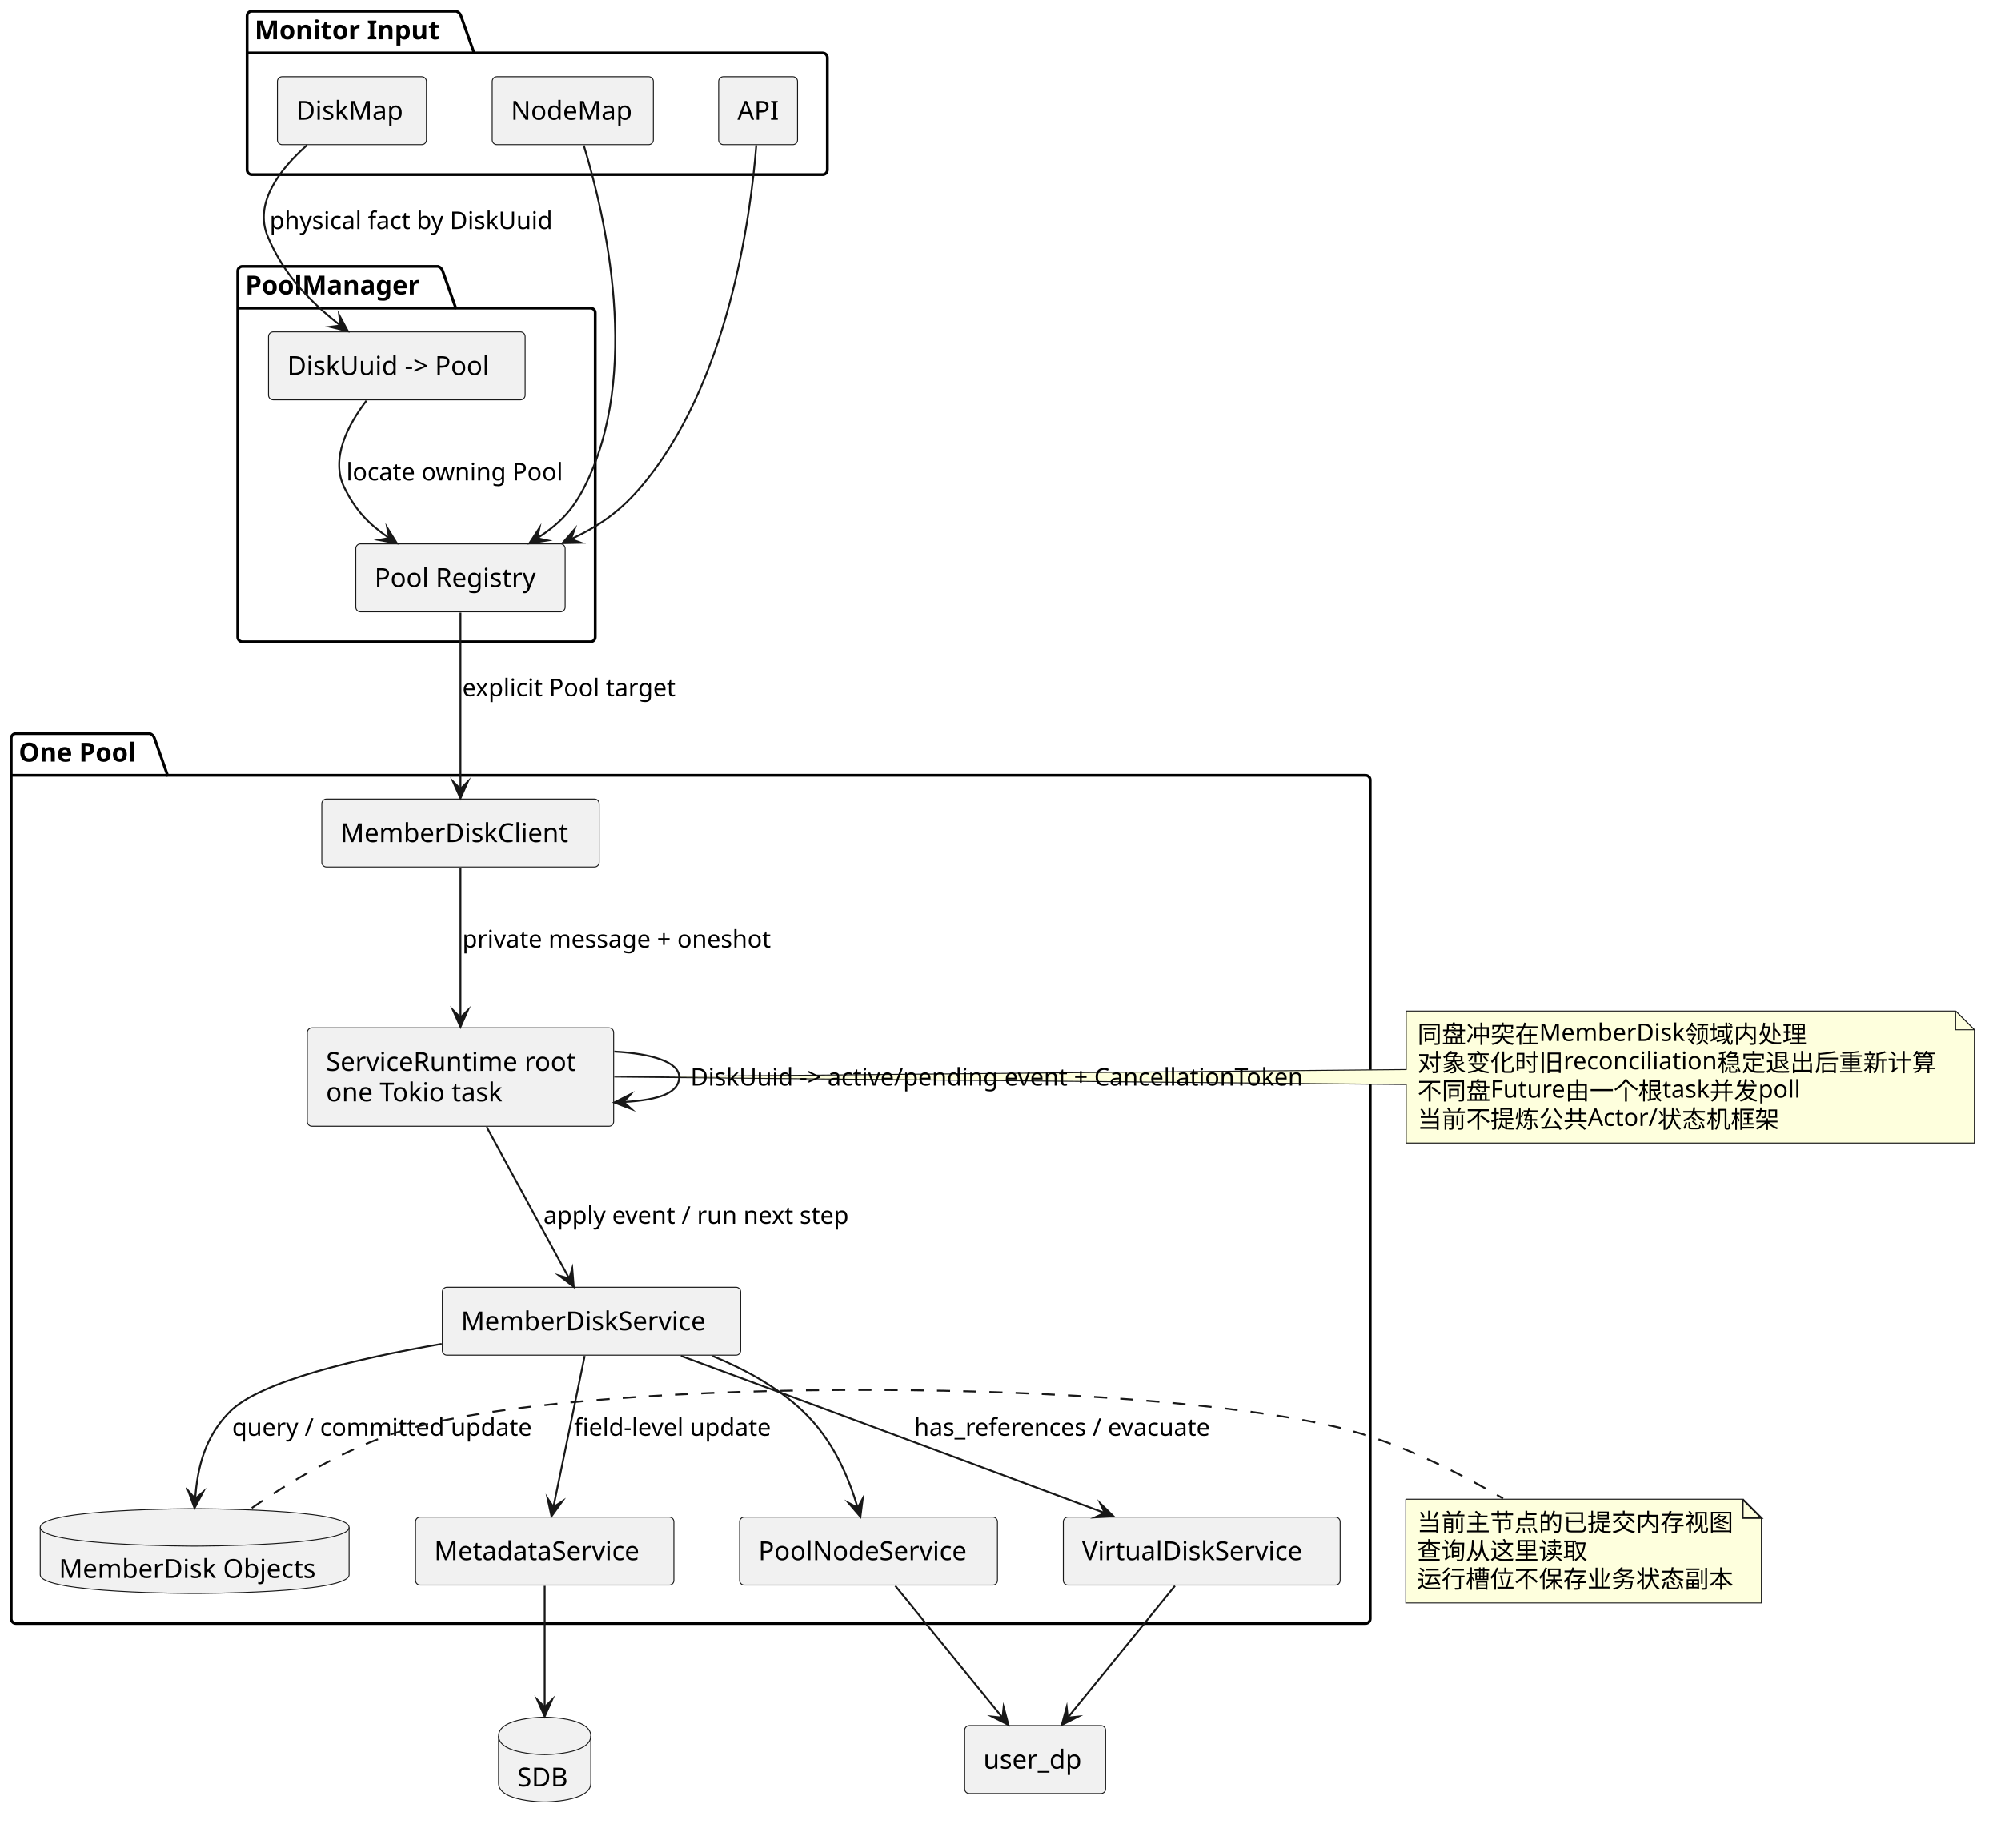
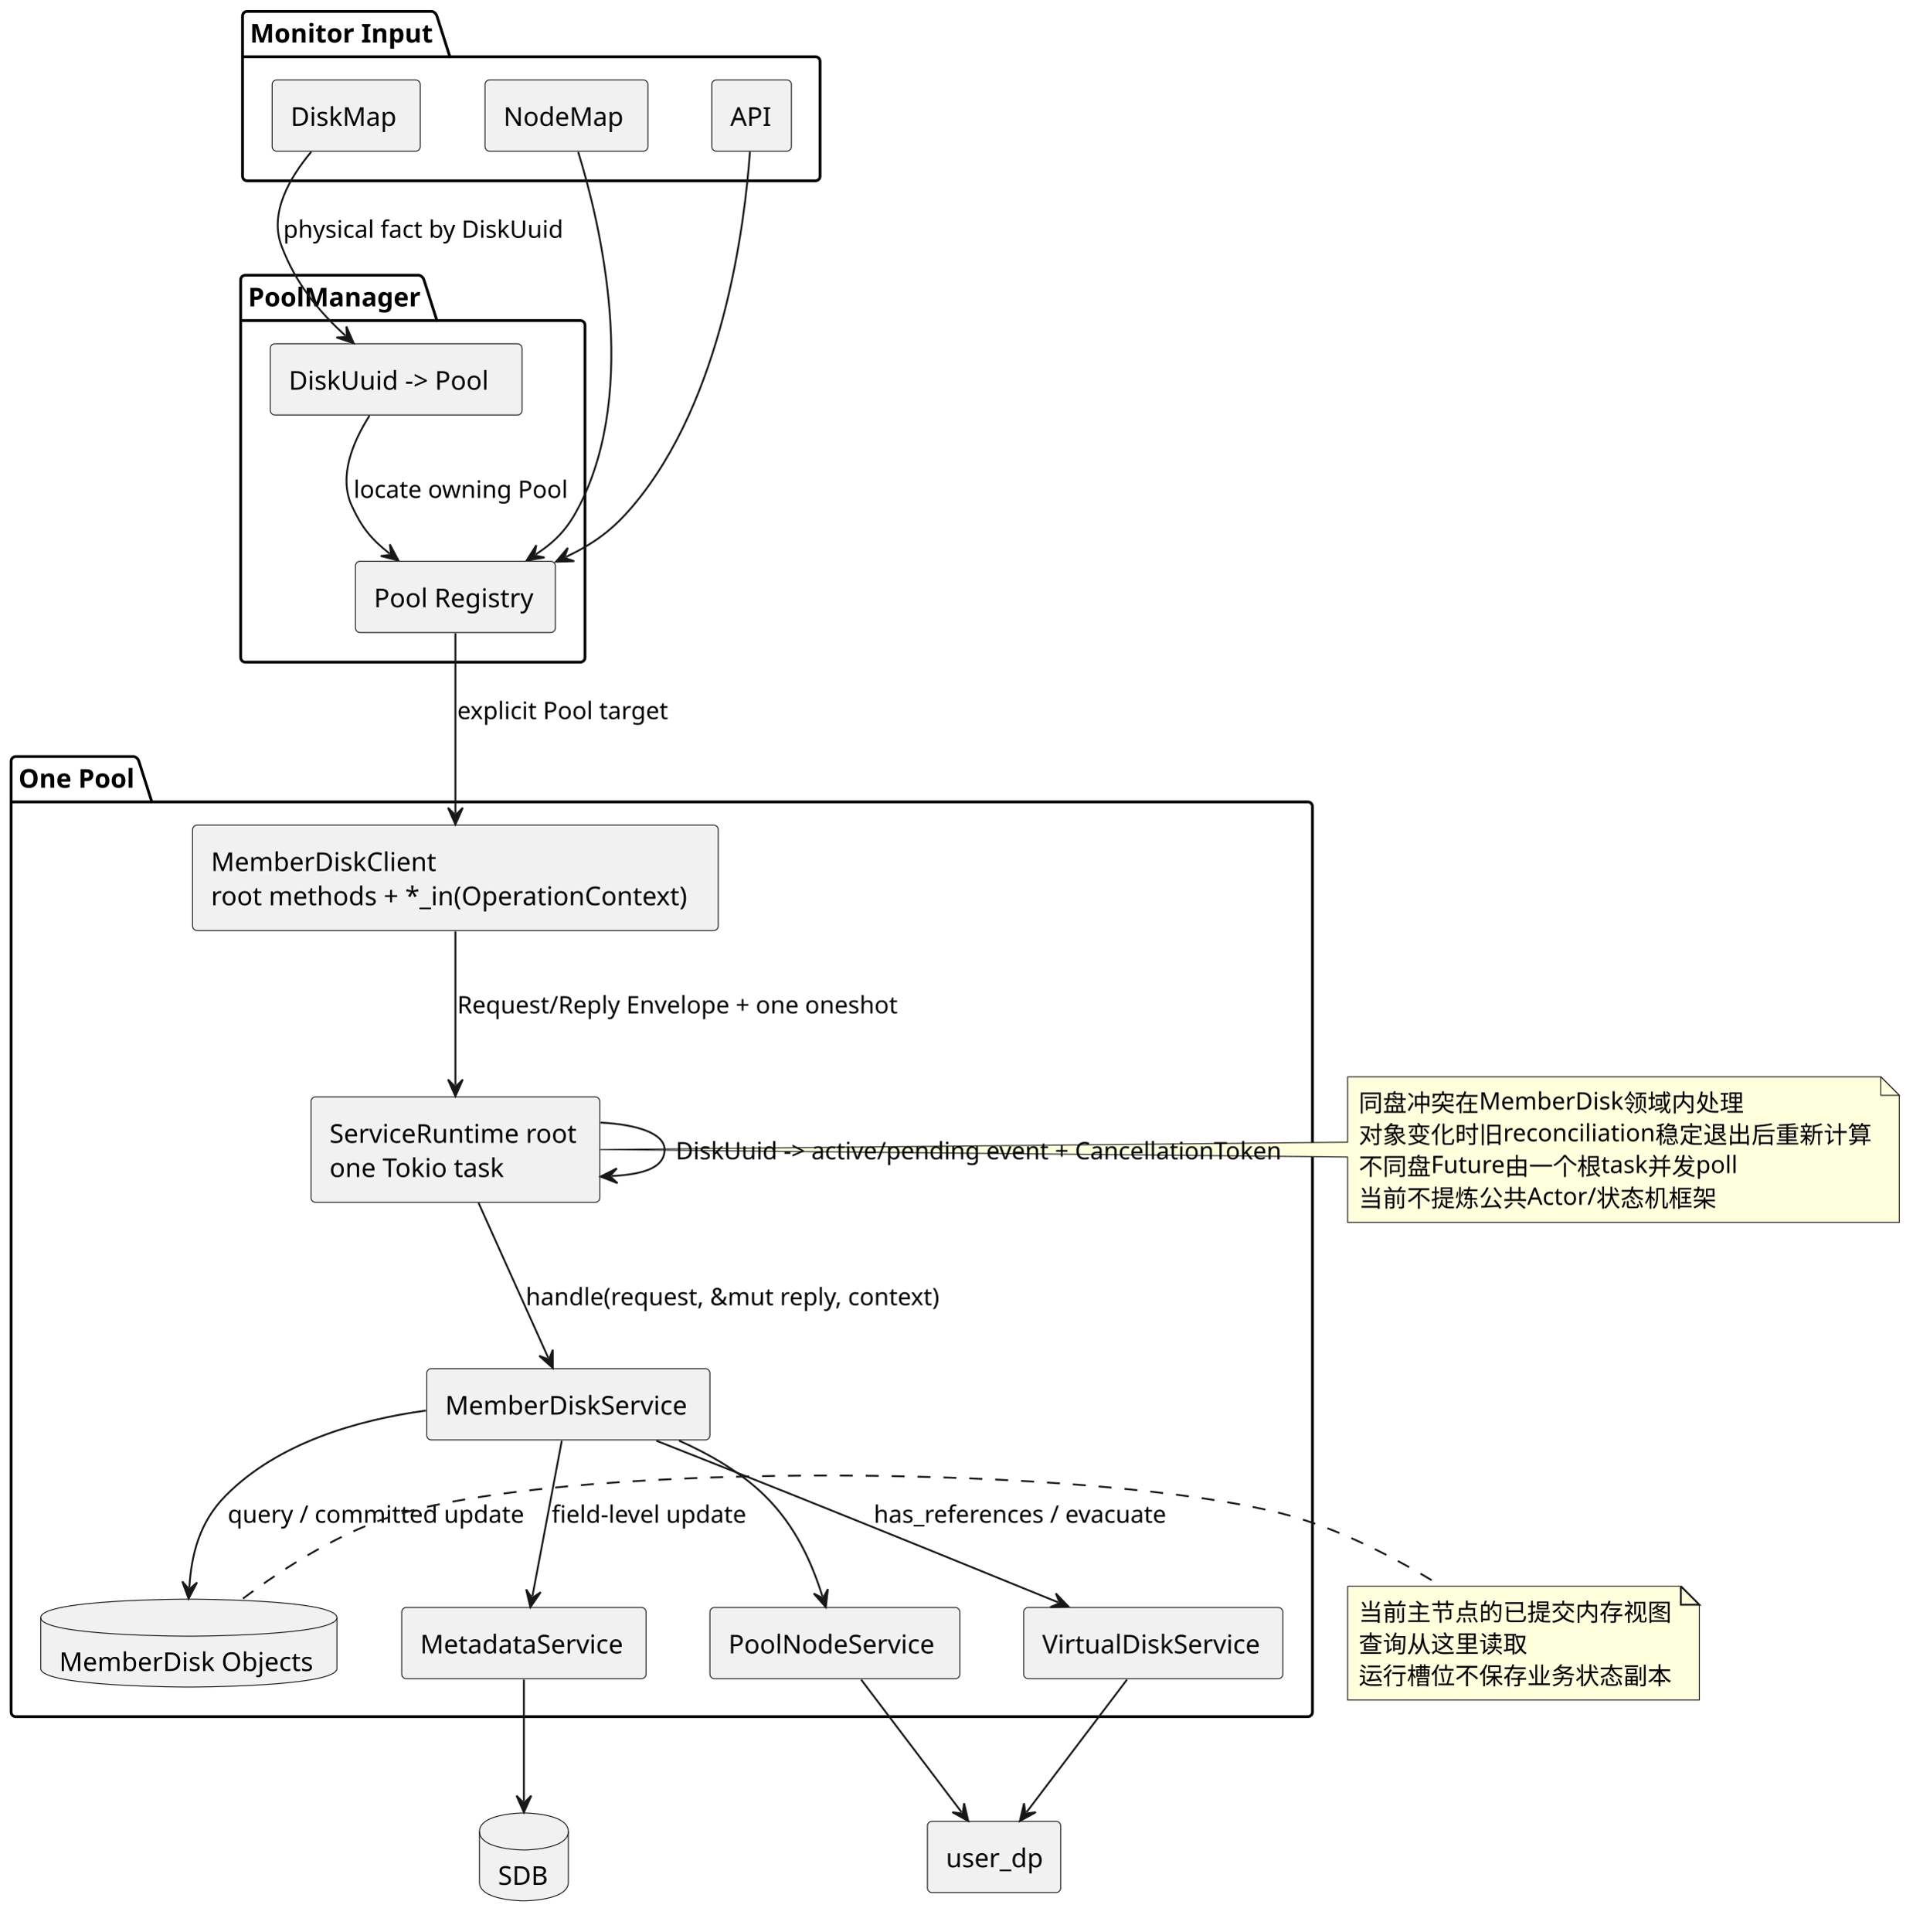
- <svg xmlns="http://www.w3.org/2000/svg" contentStyleType="text/css" data-diagram-type="DESCRIPTION" height="987px" preserveAspectRatio="none" style="width:1069px;height:987px;background:#FFFFFF;" version="1.1" viewBox="0 0 1069 987" width="1069px" zoomAndPan="magnify">
+ <svg xmlns="http://www.w3.org/2000/svg" contentStyleType="text/css" height="1043px" preserveAspectRatio="none" style="width:1033px;height:1043px;background:#FFFFFF;" version="1.1" viewBox="0 0 1033 1043" width="1033px" zoomAndPan="magnify">
  <defs />
  <g>
-     <g class="cluster" data-qualified-name="Monitor Input" data-source-line="6" id="ent0001">
-       <path d="M134.5,6 L243.761,6 A3.75,3.75 0 0 1 246.261,8.5 L253.261,28.297 L439.5,28.297 A2.5,2.5 0 0 1 442,30.797 L442,90.8 A2.5,2.5 0 0 1 439.5,93.3 L134.5,93.3 A2.5,2.5 0 0 1 132,90.8 L132,8.5 A2.5,2.5 0 0 1 134.5,6" fill="none" style="stroke:#000000;stroke-width:1.5;" />
-       <line style="stroke:#000000;stroke-width:1.5;" x1="132" x2="253.261" y1="28.297" y2="28.297" />
-       <text fill="#000000" font-family="'Microsoft YaHei'" font-size="14" font-weight="700" lengthAdjust="spacing" textLength="108.261" x="136" y="20.995">Monitor Input</text>
+     <g id="cluster_Monitor Input">
+       <path d="M133.5,6.164 L233.5,6.164 A3.75,3.75 0 0 1 236,8.664 L243,30.642 L440.5,30.642 A2.5,2.5 0 0 1 443,33.142 L443,95.144 A2.5,2.5 0 0 1 440.5,97.644 L133.5,97.644 A2.5,2.5 0 0 1 131,95.144 L131,8.664 A2.5,2.5 0 0 1 133.5,6.164 " fill="none" style="stroke:#000000;stroke-width:1.5;" />
+       <line style="stroke:#000000;stroke-width:1.5;" x1="131" x2="243" y1="30.642" y2="30.642" />
+       <text fill="#000000" font-family="Microsoft YaHei" font-size="14" font-weight="bold" lengthAdjust="spacing" textLength="99" x="135" y="22.977">Monitor Input</text>
    </g>
-     <g class="cluster" data-qualified-name="PoolManager" data-source-line="12" id="ent0005">
-       <path d="M129.5,142.3 L234.01,142.3 A3.75,3.75 0 0 1 236.51,144.8 L243.51,164.597 L315.5,164.597 A2.5,2.5 0 0 1 318,167.097 L318,340.39 A2.5,2.5 0 0 1 315.5,342.89 L129.5,342.89 A2.5,2.5 0 0 1 127,340.39 L127,144.8 A2.5,2.5 0 0 1 129.5,142.3" fill="none" style="stroke:#000000;stroke-width:1.5;" />
-       <line style="stroke:#000000;stroke-width:1.5;" x1="127" x2="243.51" y1="164.597" y2="164.597" />
-       <text fill="#000000" font-family="'Microsoft YaHei'" font-size="14" font-weight="700" lengthAdjust="spacing" textLength="103.51" x="131" y="157.295">PoolManager</text>
+     <g id="cluster_PoolManager">
+       <path d="M132.5,148.644 L226.5,148.644 A3.75,3.75 0 0 1 229,151.144 L236,173.122 L313.5,173.122 A2.5,2.5 0 0 1 316,175.622 L316,355.104 A2.5,2.5 0 0 1 313.5,357.604 L132.5,357.604 A2.5,2.5 0 0 1 130,355.104 L130,151.144 A2.5,2.5 0 0 1 132.5,148.644 " fill="none" style="stroke:#000000;stroke-width:1.5;" />
+       <line style="stroke:#000000;stroke-width:1.5;" x1="130" x2="236" y1="173.122" y2="173.122" />
+       <text fill="#000000" font-family="Microsoft YaHei" font-size="14" font-weight="bold" lengthAdjust="spacing" textLength="93" x="134" y="165.458">PoolManager</text>
    </g>
-     <g class="cluster" data-qualified-name="One Pool" data-source-line="17" id="ent0008">
-       <path d="M8.5,391.89 L80.033,391.89 A3.75,3.75 0 0 1 82.533,394.39 L89.533,414.187 L729.5,414.187 A2.5,2.5 0 0 1 732,416.687 L732,864.86 A2.5,2.5 0 0 1 729.5,867.36 L8.5,867.36 A2.5,2.5 0 0 1 6,864.86 L6,394.39 A2.5,2.5 0 0 1 8.5,391.89" fill="none" style="stroke:#000000;stroke-width:1.5;" />
-       <line style="stroke:#000000;stroke-width:1.5;" x1="6" x2="89.533" y1="414.187" y2="414.187" />
-       <text fill="#000000" font-family="'Microsoft YaHei'" font-size="14" font-weight="700" lengthAdjust="spacing" textLength="70.533" x="10" y="406.885">One Pool</text>
+     <g id="cluster_One Pool">
+       <path d="M8.5,408.604 L72.5,408.604 A3.75,3.75 0 0 1 75,411.104 L82,433.082 L706.5,433.082 A2.5,2.5 0 0 1 709,435.582 L709,924.634 A2.5,2.5 0 0 1 706.5,927.134 L8.5,927.134 A2.5,2.5 0 0 1 6,924.634 L6,411.104 A2.5,2.5 0 0 1 8.5,408.604 " fill="none" style="stroke:#000000;stroke-width:1.5;" />
+       <line style="stroke:#000000;stroke-width:1.5;" x1="6" x2="82" y1="433.082" y2="433.082" />
+       <text fill="#000000" font-family="Microsoft YaHei" font-size="14" font-weight="bold" lengthAdjust="spacing" textLength="63" x="10" y="425.418">One Pool</text>
    </g>
-     <g class="entity" data-qualified-name="Monitor Input.DiskMap" data-source-line="7" id="ent0002">
-       <rect fill="#F1F1F1" height="36.297" rx="2.5" ry="2.5" style="stroke:#181818;stroke-width:0.5;" width="79.616" x="148.19" y="41" />
-       <text fill="#000000" font-family="'Microsoft YaHei'" font-size="14" lengthAdjust="spacing" textLength="59.616" x="158.19" y="63.995">DiskMap</text>
+     <g id="elem_DiskMap">
+       <rect fill="#F1F1F1" height="38.477" rx="2.5" ry="2.5" style="stroke:#181818;stroke-width:0.5;" width="80" x="147" y="43.164" />
+       <text fill="#000000" font-family="Microsoft YaHei" font-size="14" lengthAdjust="spacing" textLength="60" x="157" y="67.978">DiskMap</text>
    </g>
-     <g class="entity" data-qualified-name="Monitor Input.NodeMap" data-source-line="8" id="ent0003">
-       <rect fill="#F1F1F1" height="36.297" rx="2.5" ry="2.5" style="stroke:#181818;stroke-width:0.5;" width="86.083" x="262.96" y="41" />
-       <text fill="#000000" font-family="'Microsoft YaHei'" font-size="14" lengthAdjust="spacing" textLength="66.083" x="272.96" y="63.995">NodeMap</text>
+     <g id="elem_NodeMap">
+       <rect fill="#F1F1F1" height="38.477" rx="2.5" ry="2.5" style="stroke:#181818;stroke-width:0.5;" width="88" x="262" y="43.164" />
+       <text fill="#000000" font-family="Microsoft YaHei" font-size="14" lengthAdjust="spacing" textLength="68" x="272" y="67.978">NodeMap</text>
    </g>
-     <g class="entity" data-qualified-name="Monitor Input.API" data-source-line="9" id="ent0004">
-       <rect fill="#F1F1F1" height="36.297" rx="2.5" ry="2.5" style="stroke:#181818;stroke-width:0.5;" width="42.148" x="383.93" y="41" />
-       <text fill="#000000" font-family="'Microsoft YaHei'" font-size="14" lengthAdjust="spacing" textLength="22.148" x="393.93" y="63.995">API</text>
+     <g id="elem_API">
+       <rect fill="#F1F1F1" height="38.477" rx="2.5" ry="2.5" style="stroke:#181818;stroke-width:0.5;" width="43" x="384.5" y="43.164" />
+       <text fill="#000000" font-family="Microsoft YaHei" font-size="14" lengthAdjust="spacing" textLength="23" x="394.5" y="67.978">API</text>
    </g>
-     <g class="entity" data-qualified-name="PoolManager.Registry" data-source-line="13" id="ent0006">
-       <rect fill="#F1F1F1" height="36.297" rx="2.5" ry="2.5" style="stroke:#181818;stroke-width:0.5;" width="111.855" x="190.07" y="290.59" />
-       <text fill="#000000" font-family="'Microsoft YaHei'" font-size="14" lengthAdjust="spacing" textLength="91.855" x="200.07" y="313.585">Pool Registry</text>
+     <g id="elem_Registry">
+       <rect fill="#F1F1F1" height="38.477" rx="2.5" ry="2.5" style="stroke:#181818;stroke-width:0.5;" width="108" x="192" y="303.124" />
+       <text fill="#000000" font-family="Microsoft YaHei" font-size="14" lengthAdjust="spacing" textLength="88" x="202" y="327.938">Pool Registry</text>
    </g>
-     <g class="entity" data-qualified-name="PoolManager.Index" data-source-line="14" id="ent0007">
-       <rect fill="#F1F1F1" height="36.297" rx="2.5" ry="2.5" style="stroke:#181818;stroke-width:0.5;" width="137.113" x="143.44" y="177.3" />
-       <text fill="#000000" font-family="'Microsoft YaHei'" font-size="14" lengthAdjust="spacing" textLength="117.113" x="153.44" y="200.295">DiskUuid -&gt; Pool</text>
+     <g id="elem_Index">
+       <rect fill="#F1F1F1" height="38.477" rx="2.5" ry="2.5" style="stroke:#181818;stroke-width:0.5;" width="136" x="146" y="185.644" />
+       <text fill="#000000" font-family="Microsoft YaHei" font-size="14" lengthAdjust="spacing" textLength="116" x="156" y="210.458">DiskUuid -&gt; Pool</text>
    </g>
-     <g class="entity" data-qualified-name="One Pool.Client" data-source-line="18" id="ent0009">
-       <rect fill="#F1F1F1" height="36.297" rx="2.5" ry="2.5" style="stroke:#181818;stroke-width:0.5;" width="148.188" x="171.91" y="426.89" />
-       <text fill="#000000" font-family="'Microsoft YaHei'" font-size="14" lengthAdjust="spacing" textLength="128.188" x="181.91" y="449.885">MemberDiskClient</text>
+     <g id="elem_Client">
+       <rect fill="#F1F1F1" height="56.955" rx="2.5" ry="2.5" style="stroke:#181818;stroke-width:0.5;" width="284" x="104" y="445.604" />
+       <text fill="#000000" font-family="Microsoft YaHei" font-size="14" lengthAdjust="spacing" textLength="125" x="114" y="470.418">MemberDiskClient</text>
+       <text fill="#000000" font-family="Microsoft YaHei" font-size="14" lengthAdjust="spacing" textLength="264" x="114" y="488.895">root methods + *_in(OperationContext)</text>
    </g>
-     <g class="entity" data-qualified-name="One Pool.Runtime" data-source-line="19" id="ent0010">
-       <rect fill="#F1F1F1" height="52.594" rx="2.5" ry="2.5" style="stroke:#181818;stroke-width:0.5;" width="163.671" x="164.16" y="549.16" />
-       <text fill="#000000" font-family="'Microsoft YaHei'" font-size="14" lengthAdjust="spacing" textLength="143.671" x="174.16" y="572.155">ServiceRuntime root</text>
-       <text fill="#000000" font-family="'Microsoft YaHei'" font-size="14" lengthAdjust="spacing" textLength="102.102" x="174.16" y="588.452">one Tokio task</text>
+     <g id="elem_Runtime">
+       <rect fill="#F1F1F1" height="56.955" rx="2.5" ry="2.5" style="stroke:#181818;stroke-width:0.5;" width="156" x="168" y="592.394" />
+       <text fill="#000000" font-family="Microsoft YaHei" font-size="14" lengthAdjust="spacing" textLength="136" x="178" y="617.207">ServiceRuntime root</text>
+       <text fill="#000000" font-family="Microsoft YaHei" font-size="14" lengthAdjust="spacing" textLength="99" x="178" y="635.685">one Tokio task</text>
    </g>
-     <g class="entity" data-qualified-name="One Pool.Service" data-source-line="20" id="ent0011">
-       <rect fill="#F1F1F1" height="36.297" rx="2.5" ry="2.5" style="stroke:#181818;stroke-width:0.5;" width="159.398" x="236.3" y="687.72" />
-       <text fill="#000000" font-family="'Microsoft YaHei'" font-size="14" lengthAdjust="spacing" textLength="139.398" x="246.3" y="710.715">MemberDiskService</text>
+     <g id="elem_Service">
+       <rect fill="#F1F1F1" height="38.477" rx="2.5" ry="2.5" style="stroke:#181818;stroke-width:0.5;" width="153" x="230.5" y="739.184" />
+       <text fill="#000000" font-family="Microsoft YaHei" font-size="14" lengthAdjust="spacing" textLength="133" x="240.5" y="763.997">MemberDiskService</text>
    </g>
-     <g class="entity" data-qualified-name="One Pool.Objects" data-source-line="21" id="ent0012">
-       <path d="M21.5,816.07 C21.5,806.07 103.999,806.07 103.999,806.07 C103.999,806.07 186.497,806.07 186.497,816.07 L186.497,841.367 C186.497,851.367 103.999,851.367 103.999,851.367 C103.999,851.367 21.5,851.367 21.5,841.367 L21.5,816.07" fill="#F1F1F1" style="stroke:#181818;stroke-width:0.5;" />
-       <path d="M21.5,816.07 C21.5,826.07 103.999,826.07 103.999,826.07 C103.999,826.07 186.497,826.07 186.497,816.07" fill="none" style="stroke:#181818;stroke-width:0.5;" />
-       <text fill="#000000" font-family="'Microsoft YaHei'" font-size="14" lengthAdjust="spacing" textLength="144.997" x="31.5" y="843.065">MemberDisk Objects</text>
+     <g id="elem_Objects">
+       <path d="M22,873.664 C22,863.664 102,863.664 102,863.664 C102,863.664 182,863.664 182,873.664 L182,901.142 C182,911.142 102,911.142 102,911.142 C102,911.142 22,911.142 22,901.142 L22,873.664 " fill="#F1F1F1" style="stroke:#181818;stroke-width:0.5;" />
+       <path d="M22,873.664 C22,883.664 102,883.664 102,883.664 C102,883.664 182,883.664 182,873.664 " fill="none" style="stroke:#181818;stroke-width:0.5;" />
+       <text fill="#000000" font-family="Microsoft YaHei" font-size="14" lengthAdjust="spacing" textLength="140" x="32" y="902.477">MemberDisk Objects</text>
    </g>
-     <g class="entity" data-qualified-name="One Pool.Metadata" data-source-line="22" id="ent0013">
-       <rect fill="#F1F1F1" height="36.297" rx="2.5" ry="2.5" style="stroke:#181818;stroke-width:0.5;" width="138.036" x="221.98" y="810.57" />
-       <text fill="#000000" font-family="'Microsoft YaHei'" font-size="14" lengthAdjust="spacing" textLength="118.036" x="231.98" y="833.565">MetadataService</text>
+     <g id="elem_Metadata">
+       <rect fill="#F1F1F1" height="38.477" rx="2.5" ry="2.5" style="stroke:#181818;stroke-width:0.5;" width="132" x="217" y="868.164" />
+       <text fill="#000000" font-family="Microsoft YaHei" font-size="14" lengthAdjust="spacing" textLength="112" x="227" y="892.977">MetadataService</text>
    </g>
-     <g class="entity" data-qualified-name="One Pool.Node" data-source-line="23" id="ent0014">
-       <rect fill="#F1F1F1" height="36.297" rx="2.5" ry="2.5" style="stroke:#181818;stroke-width:0.5;" width="137.742" x="395.13" y="810.57" />
-       <text fill="#000000" font-family="'Microsoft YaHei'" font-size="14" lengthAdjust="spacing" textLength="117.742" x="405.13" y="833.565">PoolNodeService</text>
+     <g id="elem_Node">
+       <rect fill="#F1F1F1" height="38.477" rx="2.5" ry="2.5" style="stroke:#181818;stroke-width:0.5;" width="135" x="383.5" y="868.164" />
+       <text fill="#000000" font-family="Microsoft YaHei" font-size="14" lengthAdjust="spacing" textLength="115" x="393.5" y="892.977">PoolNodeService</text>
    </g>
-     <g class="entity" data-qualified-name="One Pool.VD" data-source-line="24" id="ent0015">
-       <rect fill="#F1F1F1" height="36.297" rx="2.5" ry="2.5" style="stroke:#181818;stroke-width:0.5;" width="147.866" x="568.07" y="810.57" />
-       <text fill="#000000" font-family="'Microsoft YaHei'" font-size="14" lengthAdjust="spacing" textLength="127.866" x="578.07" y="833.565">VirtualDiskService</text>
+     <g id="elem_VD">
+       <rect fill="#F1F1F1" height="38.477" rx="2.5" ry="2.5" style="stroke:#181818;stroke-width:0.5;" width="140" x="553" y="868.164" />
+       <text fill="#000000" font-family="Microsoft YaHei" font-size="14" lengthAdjust="spacing" textLength="120" x="563" y="892.977">VirtualDiskService</text>
    </g>
-     <g class="entity" data-qualified-name="SDB" data-source-line="27" id="ent0016">
-       <path d="M266.36,927.41 C266.36,917.41 290.996,917.41 290.996,917.41 C290.996,917.41 315.632,917.41 315.632,927.41 L315.632,952.707 C315.632,962.707 290.996,962.707 290.996,962.707 C290.996,962.707 266.36,962.707 266.36,952.707 L266.36,927.41" fill="#F1F1F1" style="stroke:#181818;stroke-width:0.5;" />
-       <path d="M266.36,927.41 C266.36,937.41 290.996,937.41 290.996,937.41 C290.996,937.41 315.632,937.41 315.632,927.41" fill="none" style="stroke:#181818;stroke-width:0.5;" />
-       <text fill="#000000" font-family="'Microsoft YaHei'" font-size="14" lengthAdjust="spacing" textLength="29.271" x="276.36" y="954.405">SDB</text>
+     <g id="elem_SDB">
+       <path d="M259,989.134 C259,979.134 283,979.134 283,979.134 C283,979.134 307,979.134 307,989.134 L307,1016.612 C307,1026.612 283,1026.612 283,1026.612 C283,1026.612 259,1026.612 259,1016.612 L259,989.134 " fill="#F1F1F1" style="stroke:#181818;stroke-width:0.5;" />
+       <path d="M259,989.134 C259,999.134 283,999.134 283,999.134 C283,999.134 307,999.134 307,989.134 " fill="none" style="stroke:#181818;stroke-width:0.5;" />
+       <text fill="#000000" font-family="Microsoft YaHei" font-size="14" lengthAdjust="spacing" textLength="28" x="269" y="1017.947">SDB</text>
    </g>
-     <g class="entity" data-qualified-name="user_dp" data-source-line="28" id="ent0017">
-       <rect fill="#F1F1F1" height="36.297" rx="2.5" ry="2.5" style="stroke:#181818;stroke-width:0.5;" width="75.31" x="515.35" y="921.91" />
-       <text fill="#000000" font-family="'Microsoft YaHei'" font-size="14" lengthAdjust="spacing" textLength="55.31" x="525.35" y="944.905">user_dp</text>
+     <g id="elem_user_dp">
+       <rect fill="#F1F1F1" height="38.477" rx="2.5" ry="2.5" style="stroke:#181818;stroke-width:0.5;" width="72" x="501" y="983.634" />
+       <text fill="#000000" font-family="Microsoft YaHei" font-size="14" lengthAdjust="spacing" textLength="52" x="511" y="1008.447">user_dp</text>
    </g>
-     <g class="entity" data-qualified-name="GMN33" data-source-line="48" id="ent0034">
-       <path d="M751.23,540.19 L751.23,571.45 L328.12,575.45 L751.23,579.45 L751.23,610.721 A0,0 0 0 0 751.23,610.721 L1054.764,610.721 A0,0 0 0 0 1054.764,610.721 L1054.764,550.19 L1044.764,540.19 L751.23,540.19 A0,0 0 0 0 751.23,540.19" fill="#FEFFDD" style="stroke:#181818;stroke-width:0.5;" />
-       <path d="M1044.764,540.19 L1044.764,550.19 L1054.764,550.19 L1044.764,540.19" fill="#FEFFDD" style="stroke:#181818;stroke-width:0.5;" />
-       <text fill="#000000" font-family="'Microsoft YaHei'" font-size="13" lengthAdjust="spacing" textLength="211.396" x="757.23" y="557.257">同盘冲突在MemberDisk领域内处理</text>
-       <text fill="#000000" font-family="'Microsoft YaHei'" font-size="13" lengthAdjust="spacing" textLength="282.534" x="757.23" y="572.39">对象变化时旧reconciliation稳定退出后重新计算</text>
-       <text fill="#000000" font-family="'Microsoft YaHei'" font-size="13" lengthAdjust="spacing" textLength="210.19" x="757.23" y="587.523">不同盘Future由一个根task并发poll</text>
-       <text fill="#000000" font-family="'Microsoft YaHei'" font-size="13" lengthAdjust="spacing" textLength="194.816" x="757.23" y="602.655">当前不提炼公共Actor/状态机框架</text>
+     <g id="elem_GMN34">
+       <path d="M728,581.554 L728,616.874 L324.26,620.874 L728,624.874 L728,660.185 A0,0 0 0 0 728,660.185 L1026,660.185 A0,0 0 0 0 1026,660.185 L1026,591.554 L1016,581.554 L728,581.554 A0,0 0 0 0 728,581.554 " fill="#FEFFDD" style="stroke:#181818;stroke-width:0.5;" />
+       <path d="M1016,581.554 L1016,591.554 L1026,591.554 L1016,581.554 " fill="#FEFFDD" style="stroke:#181818;stroke-width:0.5;" />
+       <text fill="#000000" font-family="Microsoft YaHei" font-size="13" lengthAdjust="spacing" textLength="208" x="734" y="600.309">同盘冲突在MemberDisk领域内处理</text>
+       <text fill="#000000" font-family="Microsoft YaHei" font-size="13" lengthAdjust="spacing" textLength="277" x="734" y="617.467">对象变化时旧reconciliation稳定退出后重新计算</text>
+       <text fill="#000000" font-family="Microsoft YaHei" font-size="13" lengthAdjust="spacing" textLength="204" x="734" y="634.625">不同盘Future由一个根task并发poll</text>
+       <text fill="#000000" font-family="Microsoft YaHei" font-size="13" lengthAdjust="spacing" textLength="196" x="734" y="651.783">当前不提炼公共Actor/状态机框架</text>
    </g>
-     <g class="entity" data-qualified-name="GMN36" data-source-line="55" id="ent0037">
-       <path d="M751,801.01 L751,856.408 L941,856.408 L941,811.01 L931,801.01 L751,801.01" fill="#FEFFDD" style="stroke:#181818;stroke-width:0.5;" />
-       <path d="M931,801.01 L931,811.01 L941,811.01 L931,801.01" fill="#FEFFDD" style="stroke:#181818;stroke-width:1;" />
-       <text fill="#000000" font-family="'Microsoft YaHei'" font-size="13" lengthAdjust="spacing" textLength="169" x="757" y="818.077">当前主节点的已提交内存视图</text>
-       <text fill="#000000" font-family="'Microsoft YaHei'" font-size="13" lengthAdjust="spacing" textLength="91" x="757" y="833.21">查询从这里读取</text>
-       <text fill="#000000" font-family="'Microsoft YaHei'" font-size="13" lengthAdjust="spacing" textLength="169" x="757" y="848.342">运行槽位不保存业务状态副本</text>
+     <g id="elem_GMN37">
+       <path d="M728,856.664 L728,918.137 L918,918.137 L918,866.664 L908,856.664 L728,856.664 " fill="#FEFFDD" style="stroke:#181818;stroke-width:0.5;" />
+       <path d="M908,856.664 L908,866.664 L918,866.664 L908,856.664 " fill="#FEFFDD" style="stroke:#181818;stroke-width:1.0;" />
+       <text fill="#000000" font-family="Microsoft YaHei" font-size="13" lengthAdjust="spacing" textLength="169" x="734" y="875.419">当前主节点的已提交内存视图</text>
+       <text fill="#000000" font-family="Microsoft YaHei" font-size="13" lengthAdjust="spacing" textLength="91" x="734" y="892.577">查询从这里读取</text>
+       <text fill="#000000" font-family="Microsoft YaHei" font-size="13" lengthAdjust="spacing" textLength="169" x="734" y="909.735">运行槽位不保存业务状态副本</text>
    </g>
-     <g class="link" data-entity-1="ent0002" data-entity-2="ent0007" data-link-type="dependency" data-source-line="30" id="lnk18">
-       <path d="M164.04,77.53 C149.66,90.25 135.5,108.35 143,126.3 C151.7,147.11 166.249,161.745 181.899,173.885" fill="none" id="DiskMap-to-Index" style="stroke:#181818;stroke-width:1;" />
-       <polygon fill="#181818" points="185.85,176.95,181.19,168.273,181.899,173.885,176.287,174.594,185.85,176.95" style="stroke:#181818;stroke-width:1;stroke-linejoin:miter;stroke-miterlimit:10;" />
-       <text fill="#000000" font-family="'Microsoft YaHei'" font-size="13" lengthAdjust="spacing" textLength="163.966" x="144" y="122.367">physical fact by DiskUuid</text>
+     <g id="link_DiskMap_Index">
+       <path d="M168.13,82.004 C156.64,95.664 145.34,114.854 152,132.644 C159.82,153.524 172.395,168.282 186.625,181.312 " fill="none" id="DiskMap-to-Index" style="stroke:#181818;stroke-width:1.0;" />
+       <polygon fill="#181818" points="191.05,185.364,187.114,176.336,187.362,181.987,181.711,182.236,191.05,185.364" style="stroke:#181818;stroke-width:1.0;" />
+       <text fill="#000000" font-family="Microsoft YaHei" font-size="13" lengthAdjust="spacing" textLength="155" x="153" y="128.399">physical fact by DiskUuid</text>
    </g>
-     <g class="link" data-entity-1="ent0007" data-entity-2="ent0006" data-link-type="dependency" data-source-line="31" id="lnk19">
-       <path d="M195.73,214.08 C185.79,227.09 176.33,245.13 184,260.59 C190.07,272.83 196.873,279.927 207.883,287.457" fill="none" id="Index-to-Registry" style="stroke:#181818;stroke-width:1;" />
-       <polygon fill="#181818" points="212.01,290.28,206.839,281.898,207.883,287.457,202.323,288.501,212.01,290.28" style="stroke:#181818;stroke-width:1;stroke-linejoin:miter;stroke-miterlimit:10;" />
-       <text fill="#000000" font-family="'Microsoft YaHei'" font-size="13" lengthAdjust="spacing" textLength="122.326" x="185" y="256.657">locate owning Pool</text>
+     <g id="link_Index_Registry">
+       <path d="M199.6,224.494 C190.85,238.184 182.67,257.124 190,273.124 C195.4,284.904 200.536,291.195 210.486,298.985 " fill="none" id="Index-to-Registry" style="stroke:#181818;stroke-width:1.0;" />
+       <polygon fill="#181818" points="215.21,302.684,210.589,293.986,211.273,299.602,205.658,300.286,215.21,302.684" style="stroke:#181818;stroke-width:1.0;" />
+       <text fill="#000000" font-family="Microsoft YaHei" font-size="13" lengthAdjust="spacing" textLength="117" x="191" y="268.879">locate owning Pool</text>
    </g>
-     <g class="link" data-entity-1="ent0006" data-entity-2="ent0009" data-link-type="dependency" data-source-line="32" id="lnk20">
-       <path d="M246,327.3 C246,353.04 246,395.74 246,421.48" fill="none" id="Registry-to-Client" style="stroke:#181818;stroke-width:1;" />
-       <polygon fill="#181818" points="246,426.48,250,417.48,246,421.48,242,417.48,246,426.48" style="stroke:#181818;stroke-width:1;stroke-linejoin:miter;stroke-miterlimit:10;" />
-       <text fill="#000000" font-family="'Microsoft YaHei'" font-size="13" lengthAdjust="spacing" textLength="122.402" x="247" y="371.957">explicit Pool target</text>
+     <g id="link_Registry_Client">
+       <path d="M246,342.024 C246,367.964 246,409.144 246,439.254 " fill="none" id="Registry-to-Client" style="stroke:#181818;stroke-width:1.0;" />
+       <polygon fill="#181818" points="246,445.254,250,436.254,246,440.254,242,436.254,246,445.254" style="stroke:#181818;stroke-width:1.0;" />
+       <text fill="#000000" font-family="Microsoft YaHei" font-size="13" lengthAdjust="spacing" textLength="115" x="247" y="388.359">explicit Pool target</text>
    </g>
-     <g class="link" data-entity-1="ent0009" data-entity-2="ent0010" data-link-type="dependency" data-source-line="33" id="lnk21">
-       <path d="M246,463.62 C246,485.61 246,518.4 246,543.66" fill="none" id="Client-to-Runtime" style="stroke:#181818;stroke-width:1;" />
-       <polygon fill="#181818" points="246,548.66,250,539.66,246,543.66,242,539.66,246,548.66" style="stroke:#181818;stroke-width:1;stroke-linejoin:miter;stroke-miterlimit:10;" />
-       <text fill="#000000" font-family="'Microsoft YaHei'" font-size="13" lengthAdjust="spacing" textLength="179.931" x="247" y="506.257">private message + oneshot</text>
+     <g id="link_Client_Runtime">
+       <path d="M246,502.994 C246,528.634 246,560.424 246,586.034 " fill="none" id="Client-to-Runtime" style="stroke:#181818;stroke-width:1.0;" />
+       <polygon fill="#181818" points="246,592.034,250,583.034,246,587.034,242,583.034,246,592.034" style="stroke:#181818;stroke-width:1.0;" />
+       <text fill="#000000" font-family="Microsoft YaHei" font-size="13" lengthAdjust="spacing" textLength="242" x="247" y="547.309">Request/Reply Envelope + one oneshot</text>
    </g>
-     <g class="link" data-entity-1="ent0010" data-entity-2="ent0011" data-link-type="dependency" data-source-line="34" id="lnk22">
-       <path d="M260,602.13 C273.8,627.45 292.126,661.08 304.116,683.07" fill="none" id="Runtime-to-Service" style="stroke:#181818;stroke-width:1;" />
-       <polygon fill="#181818" points="306.51,687.46,305.714,677.643,304.116,683.07,298.69,681.473,306.51,687.46" style="stroke:#181818;stroke-width:1;stroke-linejoin:miter;stroke-miterlimit:10;" />
-       <text fill="#000000" font-family="'Microsoft YaHei'" font-size="13" lengthAdjust="spacing" textLength="176.814" x="290.33" y="653.787">apply event / run next step</text>
+     <g id="link_Runtime_Service">
+       <path d="M258.49,649.624 C270.48,676.274 285.799,710.302 296.169,733.362 " fill="none" id="Runtime-to-Service" style="stroke:#181818;stroke-width:1.0;" />
+       <polygon fill="#181818" points="298.63,738.834,298.587,728.985,296.579,734.274,291.291,732.266,298.63,738.834" style="stroke:#181818;stroke-width:1.0;" />
+       <text fill="#000000" font-family="Microsoft YaHei" font-size="13" lengthAdjust="spacing" textLength="226" x="284" y="704.939">handle(request, &amp;mut reply, context)</text>
    </g>
-     <g class="link" data-entity-1="ent0010" data-entity-2="ent0010" data-link-type="dependency" data-source-line="35" id="lnk23">
-       <path d="M328.16,561.85 C348.06,562.89 362.84,567.42 362.84,575.45 C362.84,583.48 353.053,587.762 333.153,588.792" fill="none" id="Runtime-to-Runtime" style="stroke:#181818;stroke-width:1;" />
-       <polygon fill="#181818" points="328.16,589.05,337.355,592.579,333.153,588.792,336.941,584.59,328.16,589.05" style="stroke:#181818;stroke-width:1;stroke-linejoin:miter;stroke-miterlimit:10;" />
-       <text fill="#000000" font-family="'Microsoft YaHei'" font-size="13" lengthAdjust="spacing" textLength="358.623" x="368.84" y="580.017">DiskUuid -&gt; active/pending event + CancellationToken</text>
+     <g id="link_Runtime_Runtime">
+       <path d="M324.42,606.284 C344.19,607.274 359,612.134 359,620.874 C359,629.604 350.183,634.177 330.413,635.157 " fill="none" id="Runtime-to-Runtime" style="stroke:#181818;stroke-width:1.0;" />
+       <polygon fill="#181818" points="324.42,635.454,333.607,639.004,329.414,635.207,333.211,631.013,324.42,635.454" style="stroke:#181818;stroke-width:1.0;" />
+       <text fill="#000000" font-family="Microsoft YaHei" font-size="13" lengthAdjust="spacing" textLength="339" x="365" y="626.129">DiskUuid -&gt; active/pending event + CancellationToken</text>
    </g>
-     <g class="link" data-entity-1="ent0011" data-entity-2="ent0012" data-link-type="dependency" data-source-line="36" id="lnk24">
-       <path d="M235.94,717.99 C190.39,725.89 139.26,737.96 123,754.01 C109.37,767.48 105.429,784.342 104.279,800.762" fill="none" id="Service-to-Objects" style="stroke:#181818;stroke-width:1;" />
-       <polygon fill="#181818" points="103.93,805.75,108.549,797.052,104.279,800.762,100.569,796.492,103.93,805.75" style="stroke:#181818;stroke-width:1;stroke-linejoin:miter;stroke-miterlimit:10;" />
-       <text fill="#000000" font-family="'Microsoft YaHei'" font-size="13" lengthAdjust="spacing" textLength="170.593" x="124" y="767.077">query / committed update</text>
+     <g id="link_Service_Objects">
+       <path d="M230.07,761.814 C192.83,766.944 150.19,779.294 122,807.664 C107.49,822.274 103.412,839.837 102.262,857.387 " fill="none" id="Service-to-Objects" style="stroke:#181818;stroke-width:1.0;" />
+       <polygon fill="#181818" points="101.87,863.374,106.45,854.655,102.197,858.385,98.467,854.132,101.87,863.374" style="stroke:#181818;stroke-width:1.0;" />
+       <text fill="#000000" font-family="Microsoft YaHei" font-size="13" lengthAdjust="spacing" textLength="163" x="123" y="822.419">query / committed update</text>
    </g>
-     <g class="link" data-entity-1="ent0011" data-entity-2="ent0013" data-link-type="dependency" data-source-line="37" id="lnk25">
-       <path d="M312.36,724.44 C307.62,747.35 300.393,782.304 295.653,805.224" fill="none" id="Service-to-Metadata" style="stroke:#181818;stroke-width:1;" />
-       <polygon fill="#181818" points="294.64,810.12,300.38,802.117,295.653,805.224,292.546,800.496,294.64,810.12" style="stroke:#181818;stroke-width:1;stroke-linejoin:miter;stroke-miterlimit:10;" />
-       <text fill="#000000" font-family="'Microsoft YaHei'" font-size="13" lengthAdjust="spacing" textLength="113.591" x="306.74" y="767.077">field-level update</text>
+     <g id="link_Service_Metadata">
+       <path d="M303.46,778.164 C298.9,802.304 292.124,838.128 287.594,862.108 " fill="none" id="Service-to-Metadata" style="stroke:#181818;stroke-width:1.0;" />
+       <polygon fill="#181818" points="286.48,868.004,292.081,859.903,287.408,863.091,284.22,858.418,286.48,868.004" style="stroke:#181818;stroke-width:1.0;" />
+       <text fill="#000000" font-family="Microsoft YaHei" font-size="13" lengthAdjust="spacing" textLength="106" x="298" y="822.419">field-level update</text>
    </g>
-     <g class="link" data-entity-1="ent0013" data-entity-2="ent0016" data-link-type="dependency" data-source-line="38" id="lnk26">
-       <path d="M291,847.28 C291,866.24 291,891.46 291,912.01" fill="none" id="Metadata-to-SDB" style="stroke:#181818;stroke-width:1;" />
-       <polygon fill="#181818" points="291,917.01,295,908.01,291,912.01,287,908.01,291,917.01" style="stroke:#181818;stroke-width:1;stroke-linejoin:miter;stroke-miterlimit:10;" />
+     <g id="link_Metadata_SDB">
+       <path d="M283,907.134 C283,926.774 283,951.664 283,972.794 " fill="none" id="Metadata-to-SDB" style="stroke:#181818;stroke-width:1.0;" />
+       <polygon fill="#181818" points="283,978.794,287,969.794,283,973.794,279,969.794,283,978.794" style="stroke:#181818;stroke-width:1.0;" />
    </g>
-     <g class="link" data-entity-1="ent0011" data-entity-2="ent0014" data-link-type="dependency" data-source-line="39" id="lnk27">
-       <path d="M380.63,724.46 C397.87,731.5 415.46,741.11 429,754.01 C445.2,769.45 453.308,789.119 458.228,805.579" fill="none" id="Service-to-Node" style="stroke:#181818;stroke-width:1;" />
-       <polygon fill="#181818" points="459.66,810.37,460.915,800.601,458.228,805.579,453.25,802.893,459.66,810.37" style="stroke:#181818;stroke-width:1;stroke-linejoin:miter;stroke-miterlimit:10;" />
+     <g id="link_Service_Node">
+       <path d="M366.77,778.044 C383.21,785.314 400.06,795.014 413,807.664 C430.15,824.424 438.801,844.77 444.301,862.27 " fill="none" id="Service-to-Node" style="stroke:#181818;stroke-width:1.0;" />
+       <polygon fill="#181818" points="446.1,867.994,447.217,858.209,444.601,863.224,439.586,860.607,446.1,867.994" style="stroke:#181818;stroke-width:1.0;" />
    </g>
-     <g class="link" data-entity-1="ent0011" data-entity-2="ent0015" data-link-type="dependency" data-source-line="40" id="lnk28">
-       <path d="M363.73,724.4 C387.81,733.26 417.46,744.19 444,754.01 C495.6,773.12 550.025,793.392 590.125,808.352" fill="none" id="Service-to-VD" style="stroke:#181818;stroke-width:1;" />
-       <polygon fill="#181818" points="594.81,810.1,587.776,803.207,590.125,808.352,584.98,810.702,594.81,810.1" style="stroke:#181818;stroke-width:1;stroke-linejoin:miter;stroke-miterlimit:10;" />
-       <text fill="#000000" font-family="'Microsoft YaHei'" font-size="13" lengthAdjust="spacing" textLength="171.647" x="488.41" y="767.077">has_references / evacuate</text>
+     <g id="link_Service_VD">
+       <path d="M354.55,778.114 C377.13,787.014 404.47,797.834 429,807.664 C479.78,828.004 532.345,849.378 571.635,865.408 " fill="none" id="Service-to-VD" style="stroke:#181818;stroke-width:1.0;" />
+       <polygon fill="#181818" points="577.19,867.674,570.368,860.571,572.561,865.785,567.346,867.978,577.19,867.674" style="stroke:#181818;stroke-width:1.0;" />
+       <text fill="#000000" font-family="Microsoft YaHei" font-size="13" lengthAdjust="spacing" textLength="160" x="472" y="822.419">has_references / evacuate</text>
    </g>
-     <g class="link" data-entity-1="ent0014" data-entity-2="ent0017" data-link-type="dependency" data-source-line="41" id="lnk29">
-       <path d="M478.3,847.28 C494.91,867.69 518.983,897.273 535.583,917.663" fill="none" id="Node-to-user_dp" style="stroke:#181818;stroke-width:1;" />
-       <polygon fill="#181818" points="538.74,921.54,536.16,912.035,535.583,917.663,529.956,917.086,538.74,921.54" style="stroke:#181818;stroke-width:1;stroke-linejoin:miter;stroke-miterlimit:10;" />
+     <g id="link_Node_user_dp">
+       <path d="M465.2,907.134 C481.23,928.294 503.515,957.703 519.435,978.703 " fill="none" id="Node-to-user_dp" style="stroke:#181818;stroke-width:1.0;" />
+       <polygon fill="#181818" points="523.06,983.484,520.811,973.895,520.039,979.5,514.435,978.729,523.06,983.484" style="stroke:#181818;stroke-width:1.0;" />
    </g>
-     <g class="link" data-entity-1="ent0015" data-entity-2="ent0017" data-link-type="dependency" data-source-line="42" id="lnk30">
-       <path d="M627.7,847.28 C611.09,867.69 587.017,897.273 570.417,917.663" fill="none" id="VD-to-user_dp" style="stroke:#181818;stroke-width:1;" />
-       <polygon fill="#181818" points="567.26,921.54,576.044,917.086,570.417,917.663,569.84,912.035,567.26,921.54" style="stroke:#181818;stroke-width:1;stroke-linejoin:miter;stroke-miterlimit:10;" />
+     <g id="link_VD_user_dp">
+       <path d="M608.8,907.134 C592.77,928.294 570.485,957.703 554.565,978.703 " fill="none" id="VD-to-user_dp" style="stroke:#181818;stroke-width:1.0;" />
+       <polygon fill="#181818" points="550.94,983.484,559.565,978.729,553.961,979.5,553.189,973.895,550.94,983.484" style="stroke:#181818;stroke-width:1.0;" />
    </g>
-     <g class="link" data-entity-1="ent0003" data-entity-2="ent0006" data-link-type="dependency" data-source-line="44" id="lnk31">
-       <path d="M311.89,77.74 C323.02,114.22 343.3,199.76 312,260.59 C305.62,272.99 298.508,280.133 287.028,287.563" fill="none" id="NodeMap-to-Registry" style="stroke:#181818;stroke-width:1;" />
-       <polygon fill="#181818" points="282.83,290.28,292.559,288.748,287.028,287.563,288.212,282.032,282.83,290.28" style="stroke:#181818;stroke-width:1;stroke-linejoin:miter;stroke-miterlimit:10;" />
+     <g id="link_NodeMap_Registry">
+       <path d="M312.34,82.094 C324.16,120.404 345.55,209.574 313,273.124 C306.73,285.364 300.734,291.888 289.444,299.408 " fill="none" id="NodeMap-to-Registry" style="stroke:#181818;stroke-width:1.0;" />
+       <polygon fill="#181818" points="284.45,302.734,294.158,301.074,288.611,299.962,289.723,294.416,284.45,302.734" style="stroke:#181818;stroke-width:1.0;" />
    </g>
-     <g class="link" data-entity-1="ent0004" data-entity-2="ent0006" data-link-type="dependency" data-source-line="45" id="lnk32">
-       <path d="M404.03,77.63 C401.07,115.4 389.17,205.65 342,260.59 C330.99,273.41 320.205,280.952 305.045,288.082" fill="none" id="API-to-Registry" style="stroke:#181818;stroke-width:1;" />
-       <polygon fill="#181818" points="300.52,290.21,310.367,289.999,305.045,288.082,306.962,282.76,300.52,290.21" style="stroke:#181818;stroke-width:1;stroke-linejoin:miter;stroke-miterlimit:10;" />
+     <g id="link_API_Registry">
+       <path d="M405.12,81.954 C402.3,121.564 390.6,215.504 342,273.124 C331,286.164 321,293.461 305.75,300.771 " fill="none" id="API-to-Registry" style="stroke:#181818;stroke-width:1.0;" />
+       <polygon fill="#181818" points="300.34,303.364,310.185,303.081,304.849,301.203,306.727,295.867,300.34,303.364" style="stroke:#181818;stroke-width:1.0;" />
    </g>
-     <g class="link" data-entity-1="ent0012" data-entity-2="ent0037" data-link-type="association" data-source-line="55" id="lnk38">
-       <path d="M134.5,805.71 C157.16,790.12 189.57,770.89 221.5,762.51 C327.47,734.72 607.91,737.2 714.5,762.51 C745.83,769.96 778.18,786.11 802.95,800.6" fill="none" id="Objects-GMN36" style="stroke:#181818;stroke-width:1;stroke-dasharray:7,7;" />
+     <g id="link_Objects_GMN37">
+       <path d="M131.22,863.374 C153.38,846.784 185.41,826.154 217.5,817.164 C318.93,788.744 589.32,791.584 691.5,817.164 C722.26,824.864 753.69,841.274 778.11,856.304 " fill="none" id="Objects-GMN37" style="stroke:#181818;stroke-width:1.0;stroke-dasharray:7.0,7.0;" />
    </g>
  </g>
</svg>
